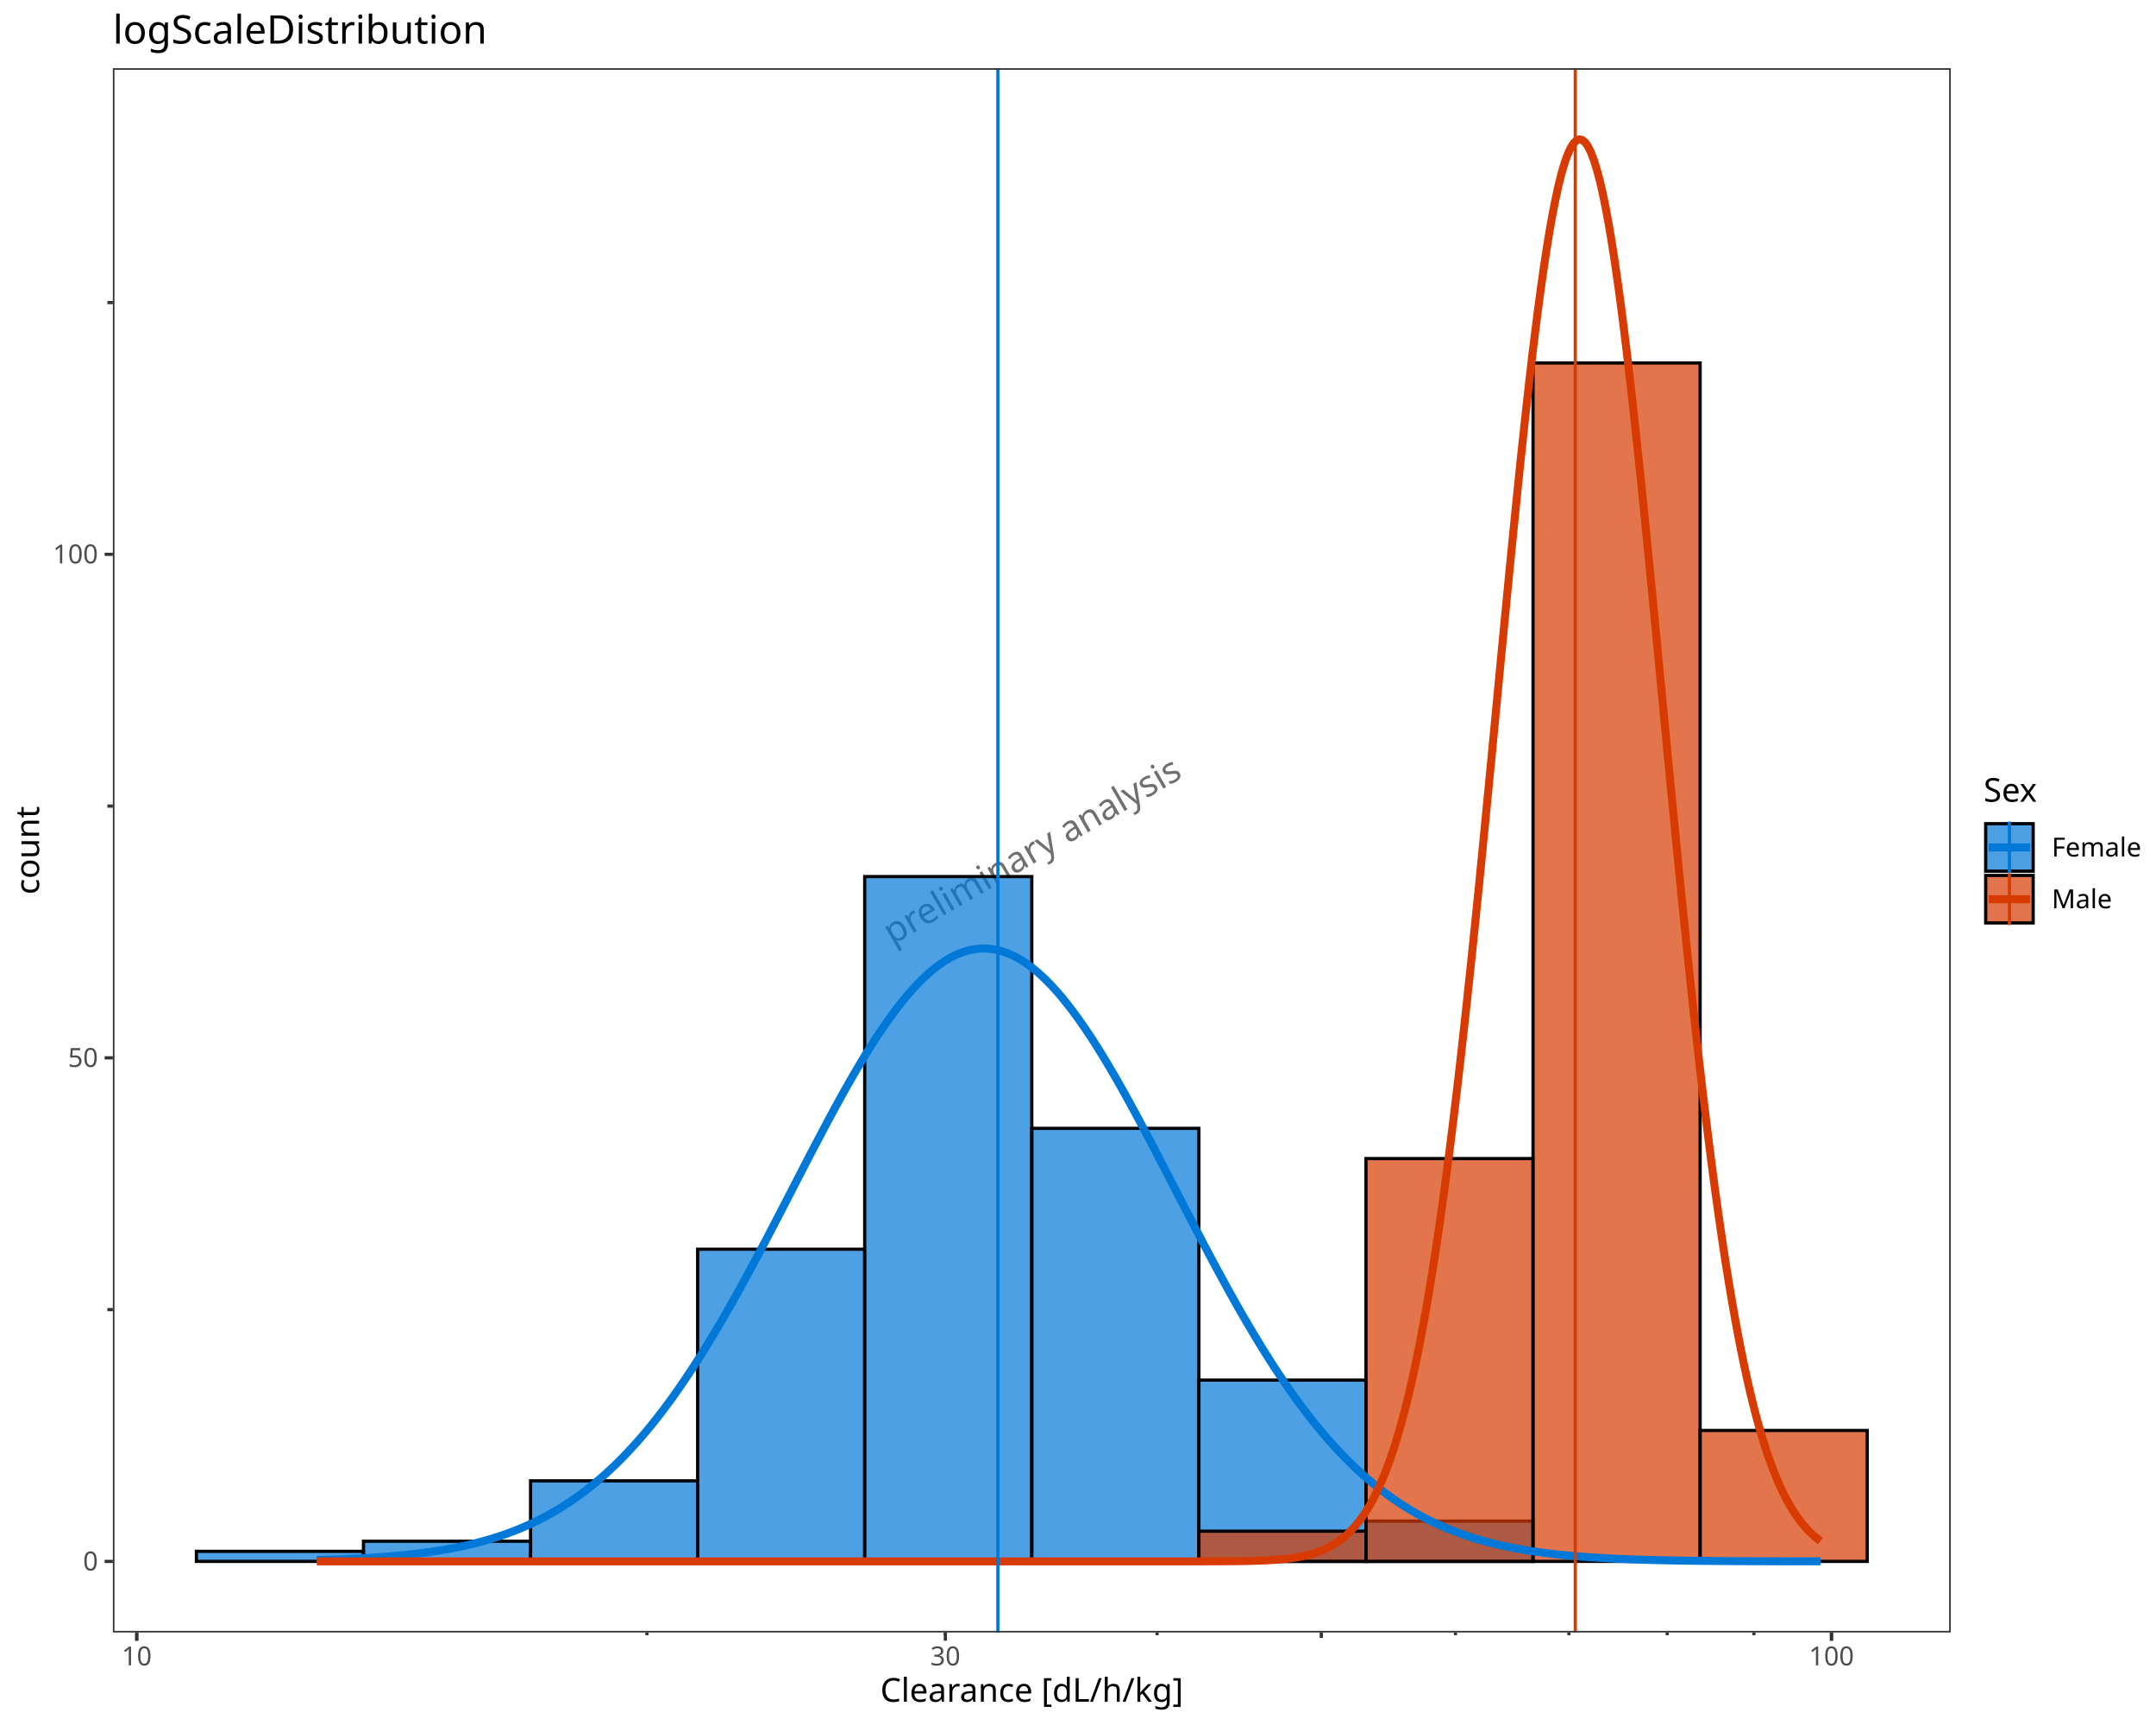
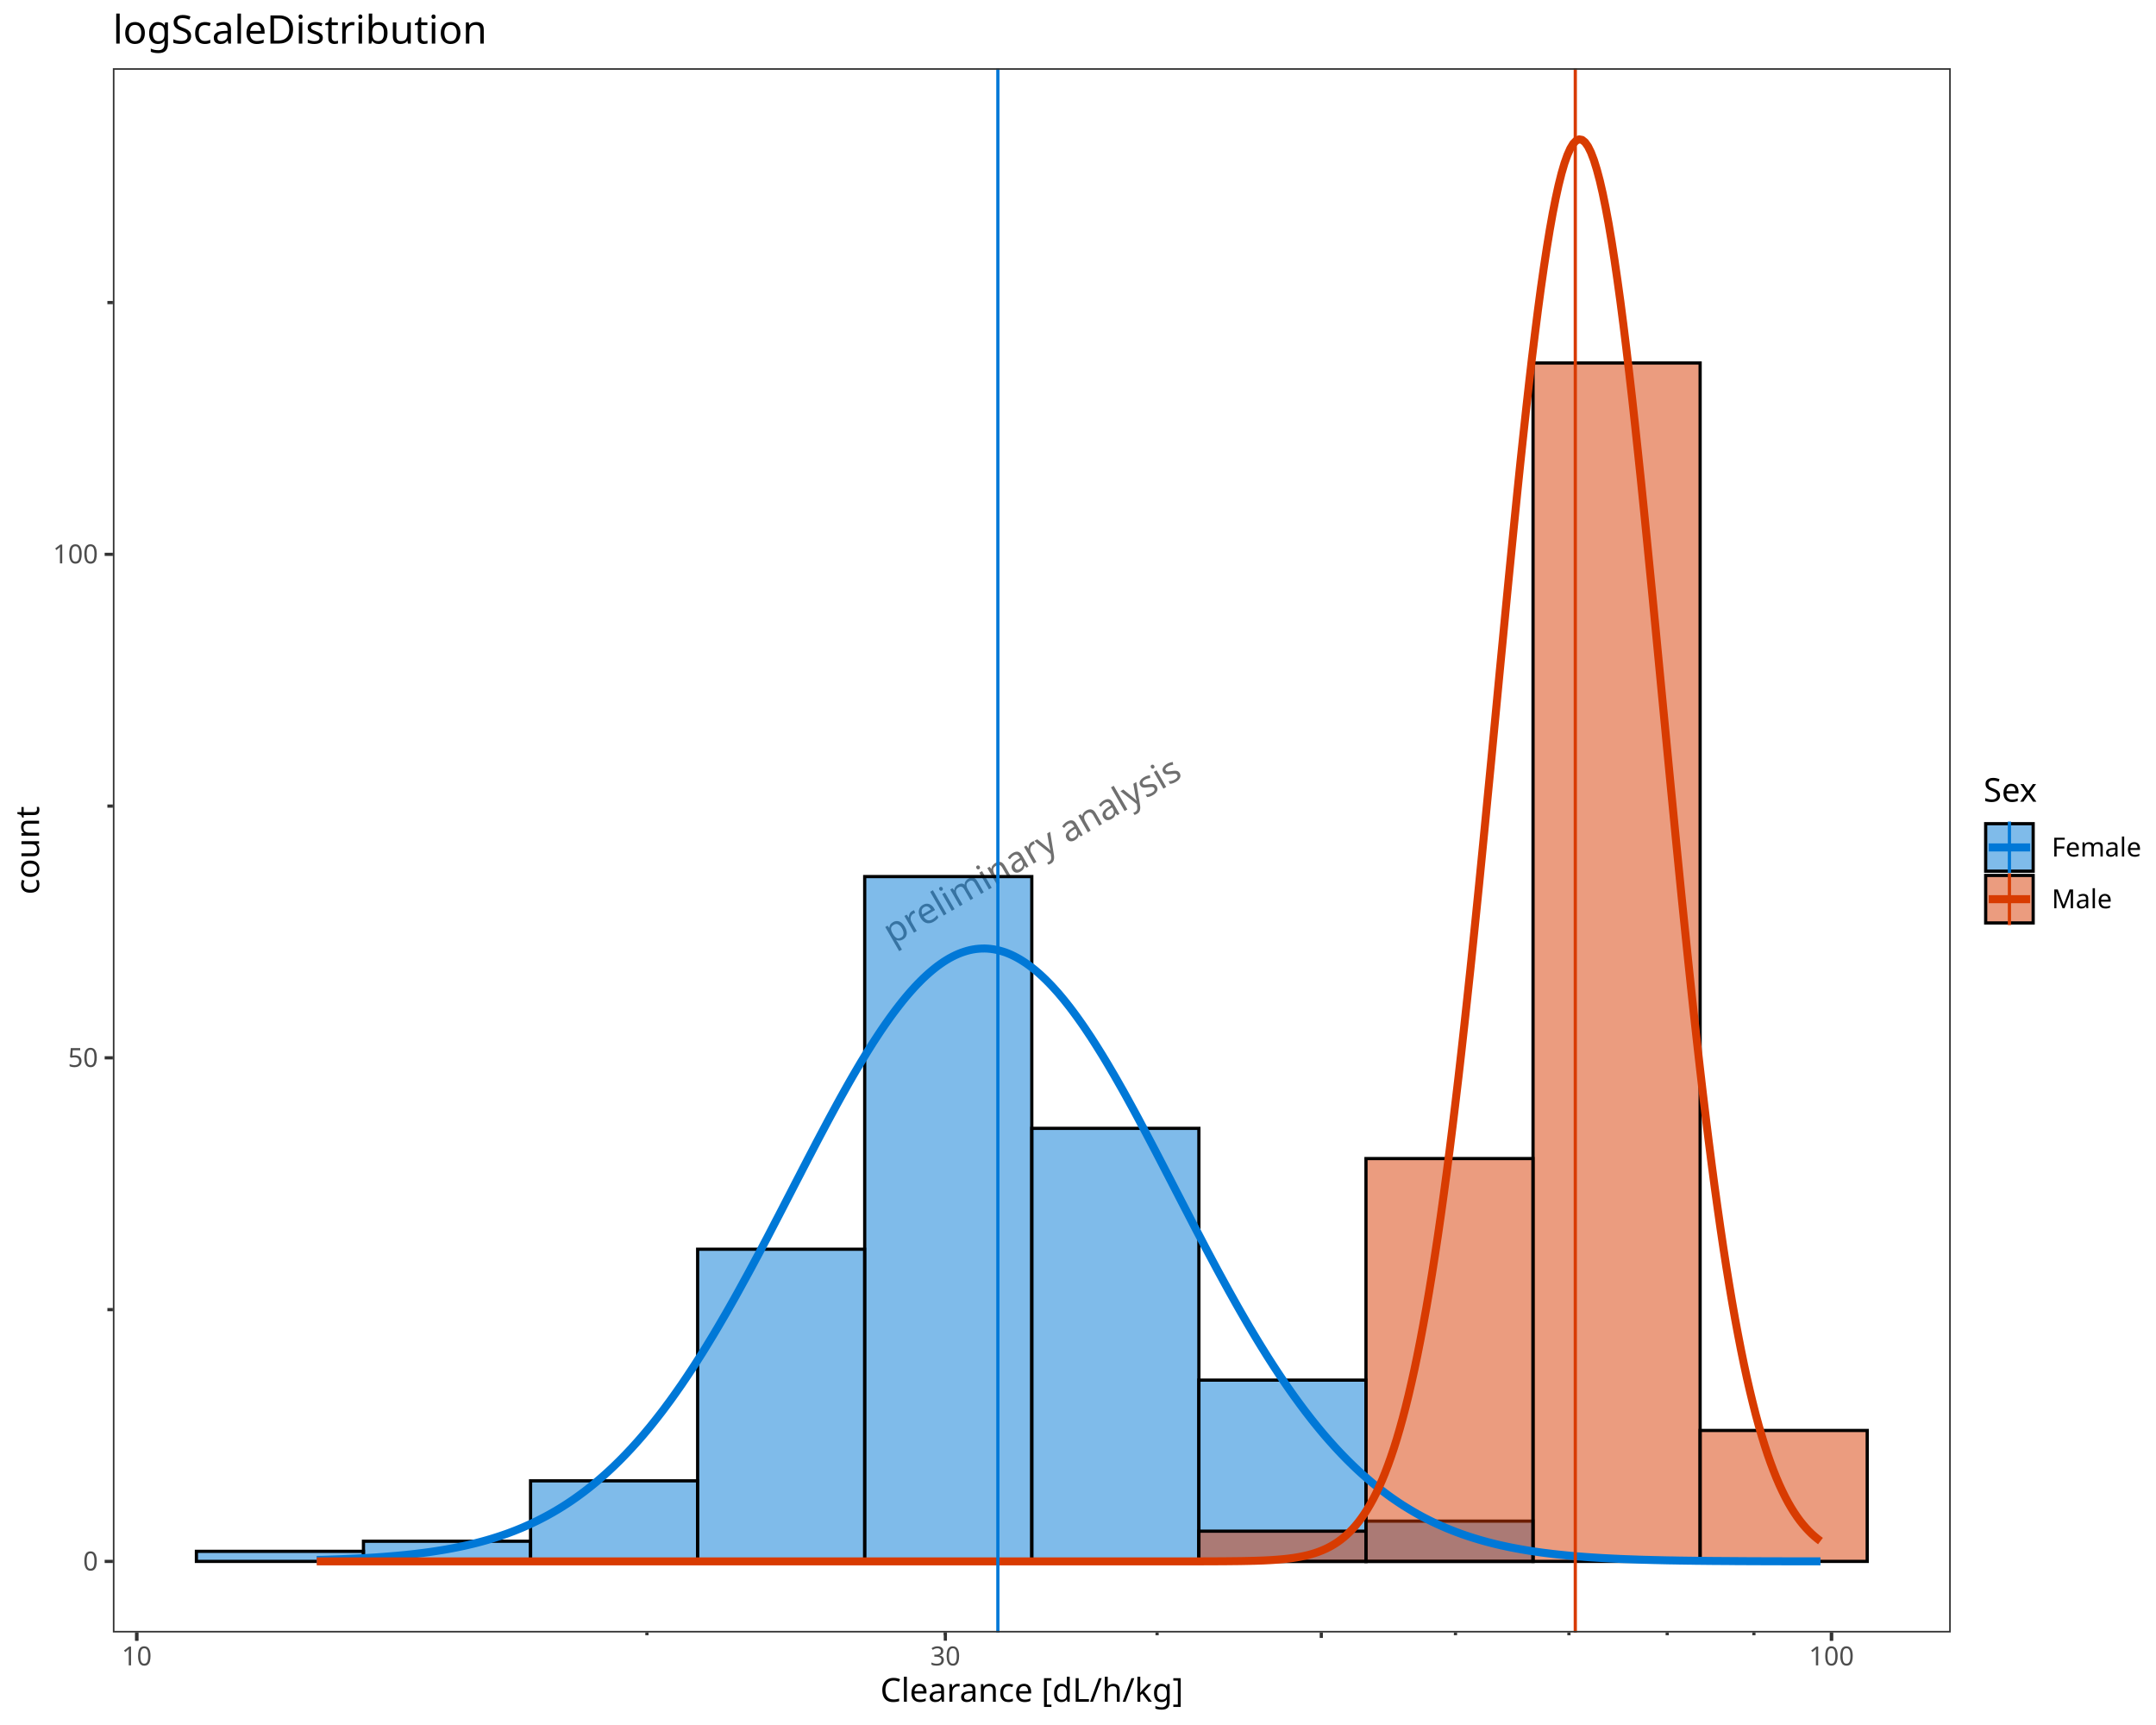
<svg xmlns="http://www.w3.org/2000/svg" class="svglite" data-engine-version="2.0" width="720.00pt" height="576.00pt" viewBox="0 0 720.00 576.00">
  <defs>
    <style type="text/css">
    .svglite line, .svglite polyline, .svglite polygon, .svglite path, .svglite rect, .svglite circle {
      fill: none;
      stroke: #000000;
      stroke-linecap: round;
      stroke-linejoin: round;
      stroke-miterlimit: 10.00;
    }
  </style>
  </defs>
  <rect width="100%" height="100%" style="stroke: none; fill: #FFFFFF;" />
  <defs>
    <clipPath id="cpMC4wMHw3MjAuMDB8MC4wMHw1NzYuMDA=">
      <rect x="0.00" y="0.00" width="720.00" height="576.00" />
    </clipPath>
  </defs>
  <g clip-path="url(#cpMC4wMHw3MjAuMDB8MC4wMHw1NzYuMDA=)">
    <rect x="0.00" y="0.00" width="720.00" height="576.00" style="stroke-width: 1.07; stroke: #FFFFFF; fill: #FFFFFF;" />
  </g>
  <defs>
    <clipPath id="cpMzcuNjl8NjUxLjQ2fDIyLjc4fDU0NS4xMQ==">
      <rect x="37.69" y="22.78" width="613.77" height="522.33" />
    </clipPath>
  </defs>
  <g clip-path="url(#cpMzcuNjl8NjUxLjQ2fDIyLjc4fDU0NS4xMQ==)">
    <rect x="37.69" y="22.78" width="613.77" height="522.33" style="stroke-width: 1.07; stroke: none; fill: #FFFFFF;" />
    <text transform="translate(346.64,287.52) rotate(-30)" text-anchor="middle" style="font-size: 12.00px; fill: #333333; fill-opacity: 0.70; font-family: sans;" textLength="105.39px" lengthAdjust="spacingAndGlyphs">preliminary analysis</text>
-     <rect x="65.59" y="518.01" width="55.80" height="3.36" style="stroke-width: 1.07; stroke-linecap: butt; stroke-linejoin: miter; fill: #0078D7; fill-opacity: 0.70;" />
-     <rect x="121.38" y="514.64" width="55.80" height="6.73" style="stroke-width: 1.07; stroke-linecap: butt; stroke-linejoin: miter; fill: #0078D7; fill-opacity: 0.70;" />
-     <rect x="177.18" y="494.47" width="55.80" height="26.90" style="stroke-width: 1.07; stroke-linecap: butt; stroke-linejoin: miter; fill: #0078D7; fill-opacity: 0.70;" />
-     <rect x="232.98" y="417.13" width="55.80" height="104.25" style="stroke-width: 1.07; stroke-linecap: butt; stroke-linejoin: miter; fill: #0078D7; fill-opacity: 0.70;" />
-     <rect x="288.77" y="292.70" width="55.80" height="228.67" style="stroke-width: 1.07; stroke-linecap: butt; stroke-linejoin: miter; fill: #0078D7; fill-opacity: 0.70;" />
-     <rect x="344.57" y="376.77" width="55.80" height="144.60" style="stroke-width: 1.07; stroke-linecap: butt; stroke-linejoin: miter; fill: #0078D7; fill-opacity: 0.70;" />
-     <rect x="400.37" y="460.84" width="55.80" height="60.53" style="stroke-width: 1.07; stroke-linecap: butt; stroke-linejoin: miter; fill: #0078D7; fill-opacity: 0.70;" />
-     <rect x="456.17" y="507.92" width="55.80" height="13.45" style="stroke-width: 1.07; stroke-linecap: butt; stroke-linejoin: miter; fill: #0078D7; fill-opacity: 0.70;" />
-     <rect x="511.96" y="521.37" width="55.80" height="0.00" style="stroke-width: 1.07; stroke-linecap: butt; stroke-linejoin: miter; fill: #0078D7; fill-opacity: 0.70;" />
-     <rect x="567.76" y="521.37" width="55.80" height="0.00" style="stroke-width: 1.07; stroke-linecap: butt; stroke-linejoin: miter; fill: #0078D7; fill-opacity: 0.70;" />
-     <rect x="65.59" y="521.37" width="55.80" height="0.00" style="stroke-width: 1.07; stroke-linecap: butt; stroke-linejoin: miter; fill: #D83B01; fill-opacity: 0.70;" />
-     <rect x="121.38" y="521.37" width="55.80" height="0.00" style="stroke-width: 1.07; stroke-linecap: butt; stroke-linejoin: miter; fill: #D83B01; fill-opacity: 0.70;" />
-     <rect x="177.18" y="521.37" width="55.80" height="0.00" style="stroke-width: 1.07; stroke-linecap: butt; stroke-linejoin: miter; fill: #D83B01; fill-opacity: 0.70;" />
-     <rect x="232.98" y="521.37" width="55.80" height="0.00" style="stroke-width: 1.07; stroke-linecap: butt; stroke-linejoin: miter; fill: #D83B01; fill-opacity: 0.70;" />
-     <rect x="288.77" y="521.37" width="55.80" height="0.00" style="stroke-width: 1.07; stroke-linecap: butt; stroke-linejoin: miter; fill: #D83B01; fill-opacity: 0.70;" />
-     <rect x="344.57" y="521.37" width="55.80" height="0.00" style="stroke-width: 1.07; stroke-linecap: butt; stroke-linejoin: miter; fill: #D83B01; fill-opacity: 0.70;" />
-     <rect x="400.37" y="511.28" width="55.80" height="10.09" style="stroke-width: 1.07; stroke-linecap: butt; stroke-linejoin: miter; fill: #D83B01; fill-opacity: 0.70;" />
-     <rect x="456.17" y="386.86" width="55.80" height="134.51" style="stroke-width: 1.07; stroke-linecap: butt; stroke-linejoin: miter; fill: #D83B01; fill-opacity: 0.70;" />
-     <rect x="511.96" y="121.20" width="55.80" height="400.17" style="stroke-width: 1.07; stroke-linecap: butt; stroke-linejoin: miter; fill: #D83B01; fill-opacity: 0.70;" />
-     <rect x="567.76" y="477.65" width="55.80" height="43.72" style="stroke-width: 1.07; stroke-linecap: butt; stroke-linejoin: miter; fill: #D83B01; fill-opacity: 0.70;" />
+     <rect x="65.59" y="518.01" width="55.80" height="3.36" style="stroke-width: 1.07; stroke-linecap: butt; stroke-linejoin: miter; fill: #0078D7; fill-opacity: 0.50;" />
+     <rect x="121.38" y="514.64" width="55.80" height="6.73" style="stroke-width: 1.07; stroke-linecap: butt; stroke-linejoin: miter; fill: #0078D7; fill-opacity: 0.50;" />
+     <rect x="177.18" y="494.47" width="55.80" height="26.90" style="stroke-width: 1.07; stroke-linecap: butt; stroke-linejoin: miter; fill: #0078D7; fill-opacity: 0.50;" />
+     <rect x="232.98" y="417.13" width="55.80" height="104.25" style="stroke-width: 1.07; stroke-linecap: butt; stroke-linejoin: miter; fill: #0078D7; fill-opacity: 0.50;" />
+     <rect x="288.77" y="292.70" width="55.80" height="228.67" style="stroke-width: 1.07; stroke-linecap: butt; stroke-linejoin: miter; fill: #0078D7; fill-opacity: 0.50;" />
+     <rect x="344.57" y="376.77" width="55.80" height="144.60" style="stroke-width: 1.07; stroke-linecap: butt; stroke-linejoin: miter; fill: #0078D7; fill-opacity: 0.50;" />
+     <rect x="400.37" y="460.84" width="55.80" height="60.53" style="stroke-width: 1.07; stroke-linecap: butt; stroke-linejoin: miter; fill: #0078D7; fill-opacity: 0.50;" />
+     <rect x="456.17" y="507.92" width="55.80" height="13.45" style="stroke-width: 1.07; stroke-linecap: butt; stroke-linejoin: miter; fill: #0078D7; fill-opacity: 0.50;" />
+     <rect x="511.96" y="521.37" width="55.80" height="0.00" style="stroke-width: 1.07; stroke-linecap: butt; stroke-linejoin: miter; fill: #0078D7; fill-opacity: 0.50;" />
+     <rect x="567.76" y="521.37" width="55.80" height="0.00" style="stroke-width: 1.07; stroke-linecap: butt; stroke-linejoin: miter; fill: #0078D7; fill-opacity: 0.50;" />
+     <rect x="65.59" y="521.37" width="55.80" height="0.00" style="stroke-width: 1.07; stroke-linecap: butt; stroke-linejoin: miter; fill: #D83B01; fill-opacity: 0.50;" />
+     <rect x="121.38" y="521.37" width="55.80" height="0.00" style="stroke-width: 1.07; stroke-linecap: butt; stroke-linejoin: miter; fill: #D83B01; fill-opacity: 0.50;" />
+     <rect x="177.18" y="521.37" width="55.80" height="0.00" style="stroke-width: 1.07; stroke-linecap: butt; stroke-linejoin: miter; fill: #D83B01; fill-opacity: 0.50;" />
+     <rect x="232.98" y="521.37" width="55.80" height="0.00" style="stroke-width: 1.07; stroke-linecap: butt; stroke-linejoin: miter; fill: #D83B01; fill-opacity: 0.50;" />
+     <rect x="288.77" y="521.37" width="55.80" height="0.00" style="stroke-width: 1.07; stroke-linecap: butt; stroke-linejoin: miter; fill: #D83B01; fill-opacity: 0.50;" />
+     <rect x="344.57" y="521.37" width="55.80" height="0.00" style="stroke-width: 1.07; stroke-linecap: butt; stroke-linejoin: miter; fill: #D83B01; fill-opacity: 0.50;" />
+     <rect x="400.37" y="511.28" width="55.80" height="10.09" style="stroke-width: 1.07; stroke-linecap: butt; stroke-linejoin: miter; fill: #D83B01; fill-opacity: 0.50;" />
+     <rect x="456.17" y="386.86" width="55.80" height="134.51" style="stroke-width: 1.07; stroke-linecap: butt; stroke-linejoin: miter; fill: #D83B01; fill-opacity: 0.50;" />
+     <rect x="511.96" y="121.20" width="55.80" height="400.17" style="stroke-width: 1.07; stroke-linecap: butt; stroke-linejoin: miter; fill: #D83B01; fill-opacity: 0.50;" />
+     <rect x="567.76" y="477.65" width="55.80" height="43.72" style="stroke-width: 1.07; stroke-linecap: butt; stroke-linejoin: miter; fill: #D83B01; fill-opacity: 0.50;" />
    <polyline points="105.78,520.89 106.76,520.86 107.74,520.84 108.73,520.81 109.71,520.78 110.69,520.74 111.67,520.71 112.66,520.68 113.64,520.64 114.62,520.60 115.61,520.56 116.59,520.52 117.57,520.47 118.55,520.43 119.54,520.38 120.52,520.33 121.50,520.27 122.48,520.22 123.47,520.16 124.45,520.10 125.43,520.04 126.42,519.97 127.40,519.90 128.38,519.83 129.36,519.75 130.35,519.67 131.33,519.59 132.31,519.51 133.29,519.42 134.28,519.32 135.26,519.23 136.24,519.12 137.23,519.02 138.21,518.91 139.19,518.79 140.17,518.67 141.16,518.55 142.14,518.42 143.12,518.29 144.10,518.15 145.09,518.00 146.07,517.85 147.05,517.69 148.04,517.53 149.02,517.36 150.00,517.18 150.98,517.00 151.97,516.81 152.95,516.61 153.93,516.41 154.91,516.20 155.90,515.98 156.88,515.75 157.86,515.52 158.85,515.27 159.83,515.02 160.81,514.76 161.79,514.49 162.78,514.21 163.76,513.92 164.74,513.62 165.72,513.31 166.71,512.99 167.69,512.66 168.67,512.32 169.66,511.97 170.64,511.60 171.62,511.23 172.60,510.84 173.59,510.44 174.57,510.03 175.55,509.60 176.53,509.16 177.52,508.71 178.50,508.24 179.48,507.77 180.47,507.27 181.45,506.76 182.43,506.24 183.41,505.70 184.40,505.15 185.38,504.58 186.36,504.00 187.34,503.40 188.33,502.78 189.31,502.15 190.29,501.50 191.28,500.83 192.26,500.14 193.24,499.44 194.22,498.72 195.21,497.98 196.19,497.22 197.17,496.45 198.15,495.65 199.14,494.84 200.12,494.01 201.10,493.16 202.09,492.28 203.07,491.39 204.05,490.48 205.03,489.55 206.02,488.59 207.00,487.62 207.98,486.63 208.96,485.61 209.95,484.57 210.93,483.52 211.91,482.44 212.90,481.34 213.88,480.22 214.86,479.08 215.84,477.91 216.83,476.73 217.81,475.52 218.79,474.29 219.77,473.04 220.76,471.77 221.74,470.48 222.72,469.16 223.71,467.83 224.69,466.47 225.67,465.09 226.65,463.69 227.64,462.28 228.62,460.83 229.60,459.37 230.58,457.89 231.57,456.39 232.55,454.87 233.53,453.33 234.52,451.77 235.50,450.19 236.48,448.59 237.46,446.98 238.45,445.34 239.43,443.69 240.41,442.02 241.39,440.34 242.38,438.64 243.36,436.92 244.34,435.19 245.33,433.44 246.31,431.68 247.29,429.90 248.27,428.11 249.26,426.31 250.24,424.50 251.22,422.68 252.20,420.84 253.19,419.00 254.17,417.14 255.15,415.28 256.14,413.41 257.12,411.53 258.10,409.64 259.08,407.75 260.07,405.86 261.05,403.96 262.03,402.06 263.01,400.16 264.00,398.25 264.98,396.34 265.96,394.44 266.95,392.54 267.93,390.63 268.91,388.74 269.89,386.84 270.88,384.95 271.86,383.07 272.84,381.19 273.82,379.33 274.81,377.47 275.79,375.62 276.77,373.78 277.76,371.95 278.74,370.14 279.72,368.34 280.70,366.56 281.69,364.79 282.67,363.04 283.65,361.31 284.63,359.60 285.62,357.90 286.60,356.23 287.58,354.58 288.57,352.96 289.55,351.35 290.53,349.78 291.51,348.23 292.50,346.70 293.48,345.21 294.46,343.74 295.44,342.31 296.43,340.90 297.41,339.53 298.39,338.19 299.38,336.88 300.36,335.61 301.34,334.37 302.32,333.17 303.31,332.00 304.29,330.88 305.27,329.79 306.25,328.74 307.24,327.73 308.22,326.76 309.20,325.84 310.19,324.95 311.17,324.11 312.15,323.31 313.13,322.55 314.12,321.84 315.10,321.17 316.08,320.55 317.06,319.97 318.05,319.44 319.03,318.96 320.01,318.52 321.00,318.13 321.98,317.79 322.96,317.49 323.94,317.24 324.93,317.04 325.91,316.89 326.89,316.79 327.87,316.73 328.86,316.72 329.84,316.76 330.82,316.85 331.81,316.99 332.79,317.17 333.77,317.41 334.75,317.69 335.74,318.01 336.72,318.39 337.70,318.81 338.68,319.28 339.67,319.80 340.65,320.36 341.63,320.97 342.62,321.62 343.60,322.32 344.58,323.06 345.56,323.84 346.55,324.67 347.53,325.54 348.51,326.46 349.49,327.41 350.48,328.41 351.46,329.44 352.44,330.52 353.43,331.63 354.41,332.79 355.39,333.97 356.37,335.20 357.36,336.46 358.34,337.76 359.32,339.09 360.30,340.45 361.29,341.85 362.27,343.27 363.25,344.73 364.24,346.21 365.22,347.73 366.20,349.27 367.18,350.84 368.17,352.43 369.15,354.05 370.13,355.69 371.11,357.36 372.10,359.04 373.08,360.75 374.06,362.48 375.05,364.22 376.03,365.98 377.01,367.76 377.99,369.55 378.98,371.36 379.96,373.18 380.94,375.02 381.92,376.86 382.91,378.72 383.89,380.59 384.87,382.46 385.86,384.34 386.84,386.23 387.82,388.12 388.80,390.02 389.79,391.92 390.77,393.82 391.75,395.73 392.73,397.63 393.72,399.54 394.70,401.44 395.68,403.34 396.67,405.24 397.65,407.14 398.63,409.03 399.61,410.92 400.60,412.80 401.58,414.67 402.56,416.54 403.54,418.39 404.53,420.24 405.51,422.08 406.49,423.91 407.48,425.73 408.46,427.53 409.44,429.32 410.42,431.10 411.41,432.87 412.39,434.62 413.37,436.36 414.35,438.08 415.34,439.79 416.32,441.48 417.30,443.15 418.29,444.81 419.27,446.45 420.25,448.07 421.23,449.67 422.22,451.26 423.20,452.83 424.18,454.37 425.16,455.90 426.15,457.41 427.13,458.90 428.11,460.36 429.10,461.81 430.08,463.24 431.06,464.64 432.04,466.03 433.03,467.39 434.01,468.73 434.99,470.05 435.97,471.35 436.96,472.63 437.94,473.89 438.92,475.12 439.91,476.34 440.89,477.53 441.87,478.70 442.85,479.85 443.84,480.98 444.82,482.08 445.80,483.17 446.78,484.23 447.77,485.28 448.75,486.30 449.73,487.30 450.72,488.28 451.70,489.24 452.68,490.18 453.66,491.10 454.65,492.00 455.63,492.87 456.61,493.73 457.59,494.57 458.58,495.39 459.56,496.19 460.54,496.97 461.53,497.74 462.51,498.48 463.49,499.21 464.47,499.92 465.46,500.61 466.44,501.28 467.42,501.94 468.40,502.58 469.39,503.20 470.37,503.80 471.35,504.39 472.34,504.97 473.32,505.53 474.30,506.07 475.28,506.60 476.27,507.11 477.25,507.61 478.23,508.09 479.21,508.56 480.20,509.02 481.18,509.46 482.16,509.89 483.15,510.31 484.13,510.71 485.11,511.10 486.09,511.48 487.08,511.85 488.06,512.21 489.04,512.55 490.02,512.88 491.01,513.21 491.99,513.52 492.97,513.82 493.96,514.12 494.94,514.40 495.92,514.67 496.90,514.94 497.89,515.19 498.87,515.44 499.85,515.68 500.83,515.91 501.82,516.13 502.80,516.34 503.78,516.55 504.77,516.75 505.75,516.94 506.73,517.12 507.71,517.30 508.70,517.47 509.68,517.64 510.66,517.80 511.64,517.95 512.63,518.10 513.61,518.24 514.59,518.38 515.58,518.51 516.56,518.63 517.54,518.75 518.52,518.87 519.51,518.98 520.49,519.09 521.47,519.19 522.45,519.29 523.44,519.39 524.42,519.48 525.40,519.56 526.39,519.65 527.37,519.73 528.35,519.80 529.33,519.88 530.32,519.95 531.30,520.02 532.28,520.08 533.26,520.14 534.25,520.20 535.23,520.26 536.21,520.31 537.20,520.36 538.18,520.41 539.16,520.46 540.14,520.50 541.13,520.55 542.11,520.59 543.09,520.63 544.07,520.66 545.06,520.70 546.04,520.73 547.02,520.77 548.01,520.80 548.99,520.83 549.97,520.85 550.95,520.88 551.94,520.91 552.92,520.93 553.90,520.95 554.88,520.98 555.87,521.00 556.85,521.02 557.83,521.04 558.82,521.05 559.80,521.07 560.78,521.09 561.76,521.10 562.75,521.12 563.73,521.13 564.71,521.14 565.69,521.16 566.68,521.17 567.66,521.18 568.64,521.19 569.63,521.20 570.61,521.21 571.59,521.22 572.57,521.23 573.56,521.24 574.54,521.24 575.52,521.25 576.50,521.26 577.49,521.26 578.47,521.27 579.45,521.28 580.44,521.28 581.42,521.29 582.40,521.29 583.38,521.30 584.37,521.30 585.35,521.30 586.33,521.31 587.31,521.31 588.30,521.32 589.28,521.32 590.26,521.32 591.25,521.33 592.23,521.33 593.21,521.33 594.19,521.33 595.18,521.34 596.16,521.34 597.14,521.34 598.12,521.34 599.11,521.34 600.09,521.34 601.07,521.35 602.06,521.35 603.04,521.35 604.02,521.35 605.00,521.35 605.99,521.35 606.97,521.35 607.95,521.36 " style="stroke-width: 2.67; stroke: #0078D7; stroke-linecap: butt;" />
    <polyline points="105.78,521.37 106.76,521.37 107.74,521.37 108.73,521.37 109.71,521.37 110.69,521.37 111.67,521.37 112.66,521.37 113.64,521.37 114.62,521.37 115.61,521.37 116.59,521.37 117.57,521.37 118.55,521.37 119.54,521.37 120.52,521.37 121.50,521.37 122.48,521.37 123.47,521.37 124.45,521.37 125.43,521.37 126.42,521.37 127.40,521.37 128.38,521.37 129.36,521.37 130.35,521.37 131.33,521.37 132.31,521.37 133.29,521.37 134.28,521.37 135.26,521.37 136.24,521.37 137.23,521.37 138.21,521.37 139.19,521.37 140.17,521.37 141.16,521.37 142.14,521.37 143.12,521.37 144.10,521.37 145.09,521.37 146.07,521.37 147.05,521.37 148.04,521.37 149.02,521.37 150.00,521.37 150.98,521.37 151.97,521.37 152.95,521.37 153.93,521.37 154.91,521.37 155.90,521.37 156.88,521.37 157.86,521.37 158.85,521.37 159.83,521.37 160.81,521.37 161.79,521.37 162.78,521.37 163.76,521.37 164.74,521.37 165.72,521.37 166.71,521.37 167.69,521.37 168.67,521.37 169.66,521.37 170.64,521.37 171.62,521.37 172.60,521.37 173.59,521.37 174.57,521.37 175.55,521.37 176.53,521.37 177.52,521.37 178.50,521.37 179.48,521.37 180.47,521.37 181.45,521.37 182.43,521.37 183.41,521.37 184.40,521.37 185.38,521.37 186.36,521.37 187.34,521.37 188.33,521.37 189.31,521.37 190.29,521.37 191.28,521.37 192.26,521.37 193.24,521.37 194.22,521.37 195.21,521.37 196.19,521.37 197.17,521.37 198.15,521.37 199.14,521.37 200.12,521.37 201.10,521.37 202.09,521.37 203.07,521.37 204.05,521.37 205.03,521.37 206.02,521.37 207.00,521.37 207.98,521.37 208.96,521.37 209.95,521.37 210.93,521.37 211.91,521.37 212.90,521.37 213.88,521.37 214.86,521.37 215.84,521.37 216.83,521.37 217.81,521.37 218.79,521.37 219.77,521.37 220.76,521.37 221.74,521.37 222.72,521.37 223.71,521.37 224.69,521.37 225.67,521.37 226.65,521.37 227.64,521.37 228.62,521.37 229.60,521.37 230.58,521.37 231.57,521.37 232.55,521.37 233.53,521.37 234.52,521.37 235.50,521.37 236.48,521.37 237.46,521.37 238.45,521.37 239.43,521.37 240.41,521.37 241.39,521.37 242.38,521.37 243.36,521.37 244.34,521.37 245.33,521.37 246.31,521.37 247.29,521.37 248.27,521.37 249.26,521.37 250.24,521.37 251.22,521.37 252.20,521.37 253.19,521.37 254.17,521.37 255.15,521.37 256.14,521.37 257.12,521.37 258.10,521.37 259.08,521.37 260.07,521.37 261.05,521.37 262.03,521.37 263.01,521.37 264.00,521.37 264.98,521.37 265.96,521.37 266.95,521.37 267.93,521.37 268.91,521.37 269.89,521.37 270.88,521.37 271.86,521.37 272.84,521.37 273.82,521.37 274.81,521.37 275.79,521.37 276.77,521.37 277.76,521.37 278.74,521.37 279.72,521.37 280.70,521.37 281.69,521.37 282.67,521.37 283.65,521.37 284.63,521.37 285.62,521.37 286.60,521.37 287.58,521.37 288.57,521.37 289.55,521.37 290.53,521.37 291.51,521.37 292.50,521.37 293.48,521.37 294.46,521.37 295.44,521.37 296.43,521.37 297.41,521.37 298.39,521.37 299.38,521.37 300.36,521.37 301.34,521.37 302.32,521.37 303.31,521.37 304.29,521.37 305.27,521.37 306.25,521.37 307.24,521.37 308.22,521.37 309.20,521.37 310.19,521.37 311.17,521.37 312.15,521.37 313.13,521.37 314.12,521.37 315.10,521.37 316.08,521.37 317.06,521.37 318.05,521.37 319.03,521.37 320.01,521.37 321.00,521.37 321.98,521.37 322.96,521.37 323.94,521.37 324.93,521.37 325.91,521.37 326.89,521.37 327.87,521.37 328.86,521.37 329.84,521.37 330.82,521.37 331.81,521.37 332.79,521.37 333.77,521.37 334.75,521.37 335.74,521.37 336.72,521.37 337.70,521.37 338.68,521.37 339.67,521.37 340.65,521.37 341.63,521.37 342.62,521.37 343.60,521.37 344.58,521.37 345.56,521.37 346.55,521.37 347.53,521.37 348.51,521.37 349.49,521.37 350.48,521.37 351.46,521.37 352.44,521.37 353.43,521.37 354.41,521.37 355.39,521.37 356.37,521.37 357.36,521.37 358.34,521.37 359.32,521.37 360.30,521.37 361.29,521.37 362.27,521.37 363.25,521.37 364.24,521.37 365.22,521.37 366.20,521.37 367.18,521.37 368.17,521.37 369.15,521.37 370.13,521.37 371.11,521.37 372.10,521.37 373.08,521.37 374.06,521.37 375.05,521.37 376.03,521.37 377.01,521.37 377.99,521.37 378.98,521.37 379.96,521.37 380.94,521.37 381.92,521.37 382.91,521.37 383.89,521.37 384.87,521.37 385.86,521.37 386.84,521.37 387.82,521.37 388.80,521.37 389.79,521.37 390.77,521.37 391.75,521.37 392.73,521.37 393.72,521.37 394.70,521.37 395.68,521.37 396.67,521.36 397.65,521.36 398.63,521.36 399.61,521.36 400.60,521.36 401.58,521.36 402.56,521.35 403.54,521.35 404.53,521.35 405.51,521.34 406.49,521.34 407.48,521.33 408.46,521.33 409.44,521.32 410.42,521.31 411.41,521.30 412.39,521.29 413.37,521.28 414.35,521.27 415.34,521.25 416.32,521.23 417.30,521.21 418.29,521.18 419.27,521.16 420.25,521.12 421.23,521.09 422.22,521.05 423.20,521.00 424.18,520.95 425.16,520.89 426.15,520.82 427.13,520.74 428.11,520.65 429.10,520.56 430.08,520.45 431.06,520.32 432.04,520.19 433.03,520.03 434.01,519.86 434.99,519.66 435.97,519.45 436.96,519.21 437.94,518.94 438.92,518.65 439.91,518.32 440.89,517.95 441.87,517.55 442.85,517.11 443.84,516.62 444.82,516.08 445.80,515.49 446.78,514.84 447.77,514.12 448.75,513.34 449.73,512.49 450.72,511.55 451.70,510.54 452.68,509.43 453.66,508.23 454.65,506.92 455.63,505.50 456.61,503.97 457.59,502.31 458.58,500.52 459.56,498.60 460.54,496.52 461.53,494.29 462.51,491.90 463.49,489.34 464.47,486.60 465.46,483.67 466.44,480.55 467.42,477.23 468.40,473.69 469.39,469.94 470.37,465.97 471.35,461.76 472.34,457.31 473.32,452.62 474.30,447.68 475.28,442.48 476.27,437.03 477.25,431.31 478.23,425.33 479.21,419.08 480.20,412.56 481.18,405.77 482.16,398.71 483.15,391.39 484.13,383.81 485.11,375.96 486.09,367.87 487.08,359.53 488.06,350.95 489.04,342.15 490.02,333.13 491.01,323.91 491.99,314.50 492.97,304.92 493.96,295.18 494.94,285.30 495.92,275.30 496.90,265.20 497.89,255.03 498.87,244.80 499.85,234.55 500.83,224.29 501.82,214.06 502.80,203.87 503.78,193.77 504.77,183.77 505.75,173.91 506.73,164.21 507.71,154.71 508.70,145.44 509.68,136.42 510.66,127.68 511.64,119.25 512.63,111.17 513.61,103.45 514.59,96.13 515.58,89.22 516.56,82.77 517.54,76.78 518.52,71.28 519.51,66.29 520.49,61.83 521.47,57.91 522.45,54.55 523.44,51.77 524.42,49.57 525.40,47.95 526.39,46.94 527.37,46.53 528.35,46.71 529.33,47.50 530.32,48.89 531.30,50.88 532.28,53.44 533.26,56.59 534.25,60.30 535.23,64.56 536.21,69.35 537.20,74.66 538.18,80.47 539.16,86.75 540.14,93.49 541.13,100.66 542.11,108.23 543.09,116.18 544.07,124.49 545.06,133.11 546.04,142.03 547.02,151.21 548.01,160.63 548.99,170.26 549.97,180.06 550.95,190.01 551.94,200.08 552.92,210.24 553.90,220.46 554.88,230.71 555.87,240.97 556.85,251.20 557.83,261.40 558.82,271.53 559.80,281.57 560.78,291.49 561.76,301.29 562.75,310.93 563.73,320.41 564.71,329.71 565.69,338.80 566.68,347.69 567.66,356.35 568.64,364.78 569.63,372.96 570.61,380.90 571.59,388.58 572.57,396.00 573.56,403.16 574.54,410.05 575.52,416.67 576.50,423.02 577.49,429.10 578.47,434.92 579.45,440.47 580.44,445.77 581.42,450.80 582.40,455.58 583.38,460.12 584.37,464.42 585.35,468.48 586.33,472.32 587.31,475.93 588.30,479.33 589.28,482.53 590.26,485.53 591.25,488.34 592.23,490.96 593.21,493.42 594.19,495.71 595.18,497.84 596.16,499.82 597.14,501.66 598.12,503.36 599.11,504.94 600.09,506.40 601.07,507.75 602.06,508.99 603.04,510.13 604.02,511.18 605.00,512.15 605.99,513.03 606.97,513.84 607.95,514.58 " style="stroke-width: 2.67; stroke: #D83B01; stroke-linecap: butt;" />
    <line x1="333.24" y1="545.11" x2="333.24" y2="22.78" style="stroke-width: 1.07; stroke: #0078D7; stroke-linecap: butt;" />
    <line x1="526.07" y1="545.11" x2="526.07" y2="22.78" style="stroke-width: 1.07; stroke: #D83B01; stroke-linecap: butt;" />
    <rect x="37.69" y="22.78" width="613.77" height="522.33" style="stroke-width: 1.07; stroke: #333333;" />
  </g>
  <g clip-path="url(#cpMC4wMHw3MjAuMDB8MC4wMHw1NzYuMDA=)">
    <text x="32.76" y="524.40" text-anchor="end" style="font-size: 8.80px; fill: #4D4D4D; font-family: sans;" textLength="4.89px" lengthAdjust="spacingAndGlyphs">0</text>
    <text x="32.76" y="356.26" text-anchor="end" style="font-size: 8.80px; fill: #4D4D4D; font-family: sans;" textLength="9.79px" lengthAdjust="spacingAndGlyphs">50</text>
    <text x="32.76" y="188.12" text-anchor="end" style="font-size: 8.80px; fill: #4D4D4D; font-family: sans;" textLength="14.68px" lengthAdjust="spacingAndGlyphs">100</text>
    <polyline points="37.69,521.37 34.95,521.37 " style="stroke-width: 1.07; stroke: #333333; stroke-linecap: butt;" />
    <polyline points="37.69,353.23 34.95,353.23 " style="stroke-width: 1.07; stroke: #333333; stroke-linecap: butt;" />
    <polyline points="37.69,185.10 34.95,185.10 " style="stroke-width: 1.07; stroke: #333333; stroke-linecap: butt;" />
    <polyline points="37.69,437.30 35.86,437.30 " style="stroke-width: 1.07; stroke: #333333; stroke-linecap: butt;" />
    <polyline points="37.69,269.16 35.86,269.16 " style="stroke-width: 1.07; stroke: #333333; stroke-linecap: butt;" />
    <polyline points="37.69,101.03 35.86,101.03 " style="stroke-width: 1.07; stroke: #333333; stroke-linecap: butt;" />
    <polyline points="45.67,545.11 45.67,547.85 " style="stroke-width: 1.07; stroke: #333333; stroke-linecap: butt;" />
    <polyline points="315.70,545.11 315.70,547.85 " style="stroke-width: 1.07; stroke: #333333; stroke-linecap: butt;" />
    <polyline points="611.62,545.11 611.62,547.85 " style="stroke-width: 1.07; stroke: #333333; stroke-linecap: butt;" />
    <polyline points="45.67,545.11 45.67,547.85 " style="stroke-width: 1.07; stroke: #333333; stroke-linecap: butt;" />
    <polyline points="216.04,545.11 216.04,546.03 " style="stroke-width: 1.07; stroke: #333333; stroke-linecap: butt;" />
    <polyline points="315.70,545.11 315.70,546.03 " style="stroke-width: 1.07; stroke: #333333; stroke-linecap: butt;" />
    <polyline points="386.41,545.11 386.41,546.03 " style="stroke-width: 1.07; stroke: #333333; stroke-linecap: butt;" />
    <polyline points="441.25,545.11 441.25,546.94 " style="stroke-width: 1.07; stroke: #333333; stroke-linecap: butt;" />
    <polyline points="486.06,545.11 486.06,546.03 " style="stroke-width: 1.07; stroke: #333333; stroke-linecap: butt;" />
    <polyline points="523.95,545.11 523.95,546.03 " style="stroke-width: 1.07; stroke: #333333; stroke-linecap: butt;" />
    <polyline points="556.77,545.11 556.77,546.03 " style="stroke-width: 1.07; stroke: #333333; stroke-linecap: butt;" />
    <polyline points="585.72,545.11 585.72,546.03 " style="stroke-width: 1.07; stroke: #333333; stroke-linecap: butt;" />
    <polyline points="611.62,545.11 611.62,547.85 " style="stroke-width: 1.07; stroke: #333333; stroke-linecap: butt;" />
    <text x="45.67" y="556.10" text-anchor="middle" style="font-size: 8.80px; fill: #4D4D4D; font-family: sans;" textLength="9.79px" lengthAdjust="spacingAndGlyphs">10</text>
    <text x="315.70" y="556.10" text-anchor="middle" style="font-size: 8.80px; fill: #4D4D4D; font-family: sans;" textLength="9.79px" lengthAdjust="spacingAndGlyphs">30</text>
    <text x="611.62" y="556.10" text-anchor="middle" style="font-size: 8.80px; fill: #4D4D4D; font-family: sans;" textLength="14.68px" lengthAdjust="spacingAndGlyphs">100</text>
    <text x="344.57" y="568.24" text-anchor="middle" style="font-size: 11.00px; font-family: sans;" textLength="95.40px" lengthAdjust="spacingAndGlyphs">Clearance [dL/h/kg]</text>
    <text transform="translate(13.05,283.95) rotate(-90)" text-anchor="middle" style="font-size: 11.00px; font-family: sans;" textLength="26.91px" lengthAdjust="spacingAndGlyphs">count</text>
    <rect x="662.41" y="259.00" width="52.11" height="49.89" style="stroke-width: 1.07; stroke: none; fill: #FFFFFF;" />
    <text x="662.41" y="267.71" style="font-size: 11.00px; font-family: sans;" textLength="18.96px" lengthAdjust="spacingAndGlyphs">Sex</text>
    <rect x="662.41" y="274.33" width="17.28" height="17.28" style="stroke-width: 1.07; stroke: none; fill: #FFFFFF;" />
-     <rect x="663.12" y="275.04" width="15.86" height="15.86" style="stroke-width: 1.07; stroke-linecap: butt; stroke-linejoin: miter; fill: #0078D7; fill-opacity: 0.70;" />
+     <rect x="663.12" y="275.04" width="15.86" height="15.86" style="stroke-width: 1.07; stroke-linecap: butt; stroke-linejoin: miter; fill: #0078D7; fill-opacity: 0.50;" />
    <line x1="664.14" y1="282.97" x2="677.97" y2="282.97" style="stroke-width: 2.67; stroke: #0078D7; stroke-linecap: butt;" />
    <line x1="671.05" y1="291.61" x2="671.05" y2="274.33" style="stroke-width: 1.07; stroke: #0078D7; stroke-linecap: butt;" />
    <rect x="662.41" y="291.61" width="17.28" height="17.28" style="stroke-width: 1.07; stroke: none; fill: #FFFFFF;" />
-     <rect x="663.12" y="292.32" width="15.86" height="15.86" style="stroke-width: 1.07; stroke-linecap: butt; stroke-linejoin: miter; fill: #D83B01; fill-opacity: 0.70;" />
+     <rect x="663.12" y="292.32" width="15.86" height="15.86" style="stroke-width: 1.07; stroke-linecap: butt; stroke-linejoin: miter; fill: #D83B01; fill-opacity: 0.50;" />
    <line x1="664.14" y1="300.25" x2="677.97" y2="300.25" style="stroke-width: 2.67; stroke: #D83B01; stroke-linecap: butt;" />
    <line x1="671.05" y1="308.89" x2="671.05" y2="291.61" style="stroke-width: 1.07; stroke: #D83B01; stroke-linecap: butt;" />
    <text x="685.17" y="286.00" style="font-size: 8.80px; font-family: sans;" textLength="29.35px" lengthAdjust="spacingAndGlyphs">Female</text>
    <text x="685.17" y="303.28" style="font-size: 8.80px; font-family: sans;" textLength="19.08px" lengthAdjust="spacingAndGlyphs">Male</text>
    <text x="37.69" y="14.56" style="font-size: 13.20px; font-family: sans;" textLength="116.67px" lengthAdjust="spacingAndGlyphs">logScaleDistribution</text>
  </g>
</svg>
